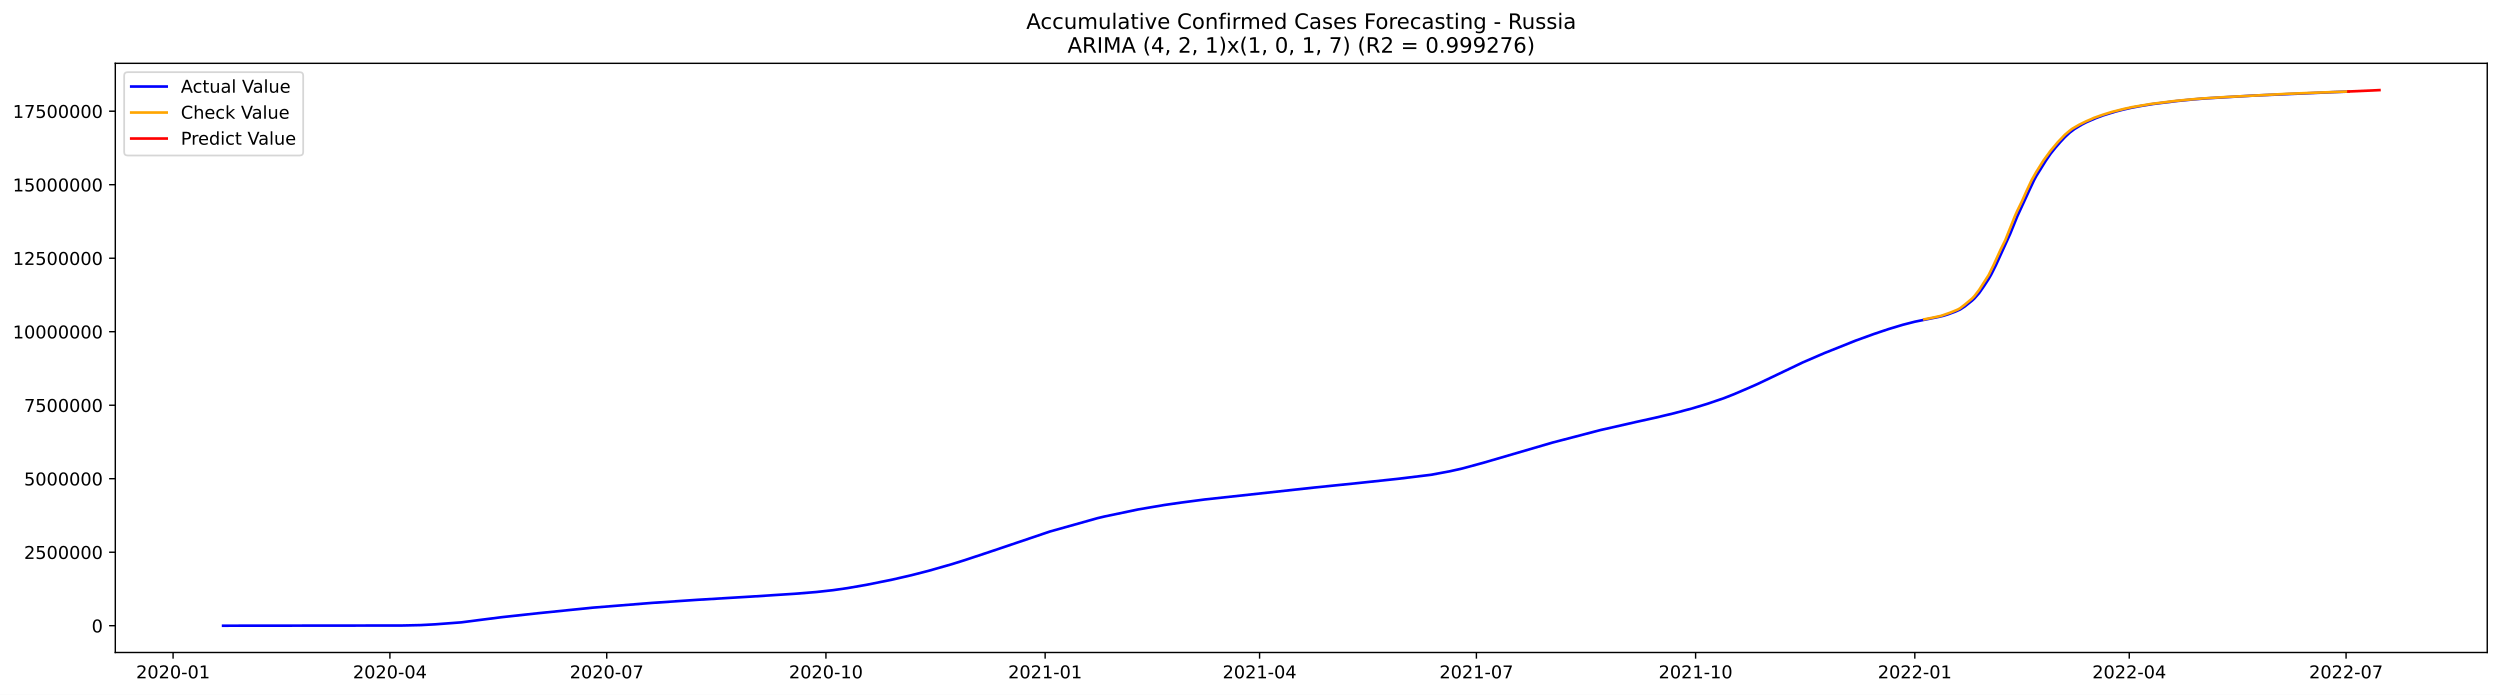
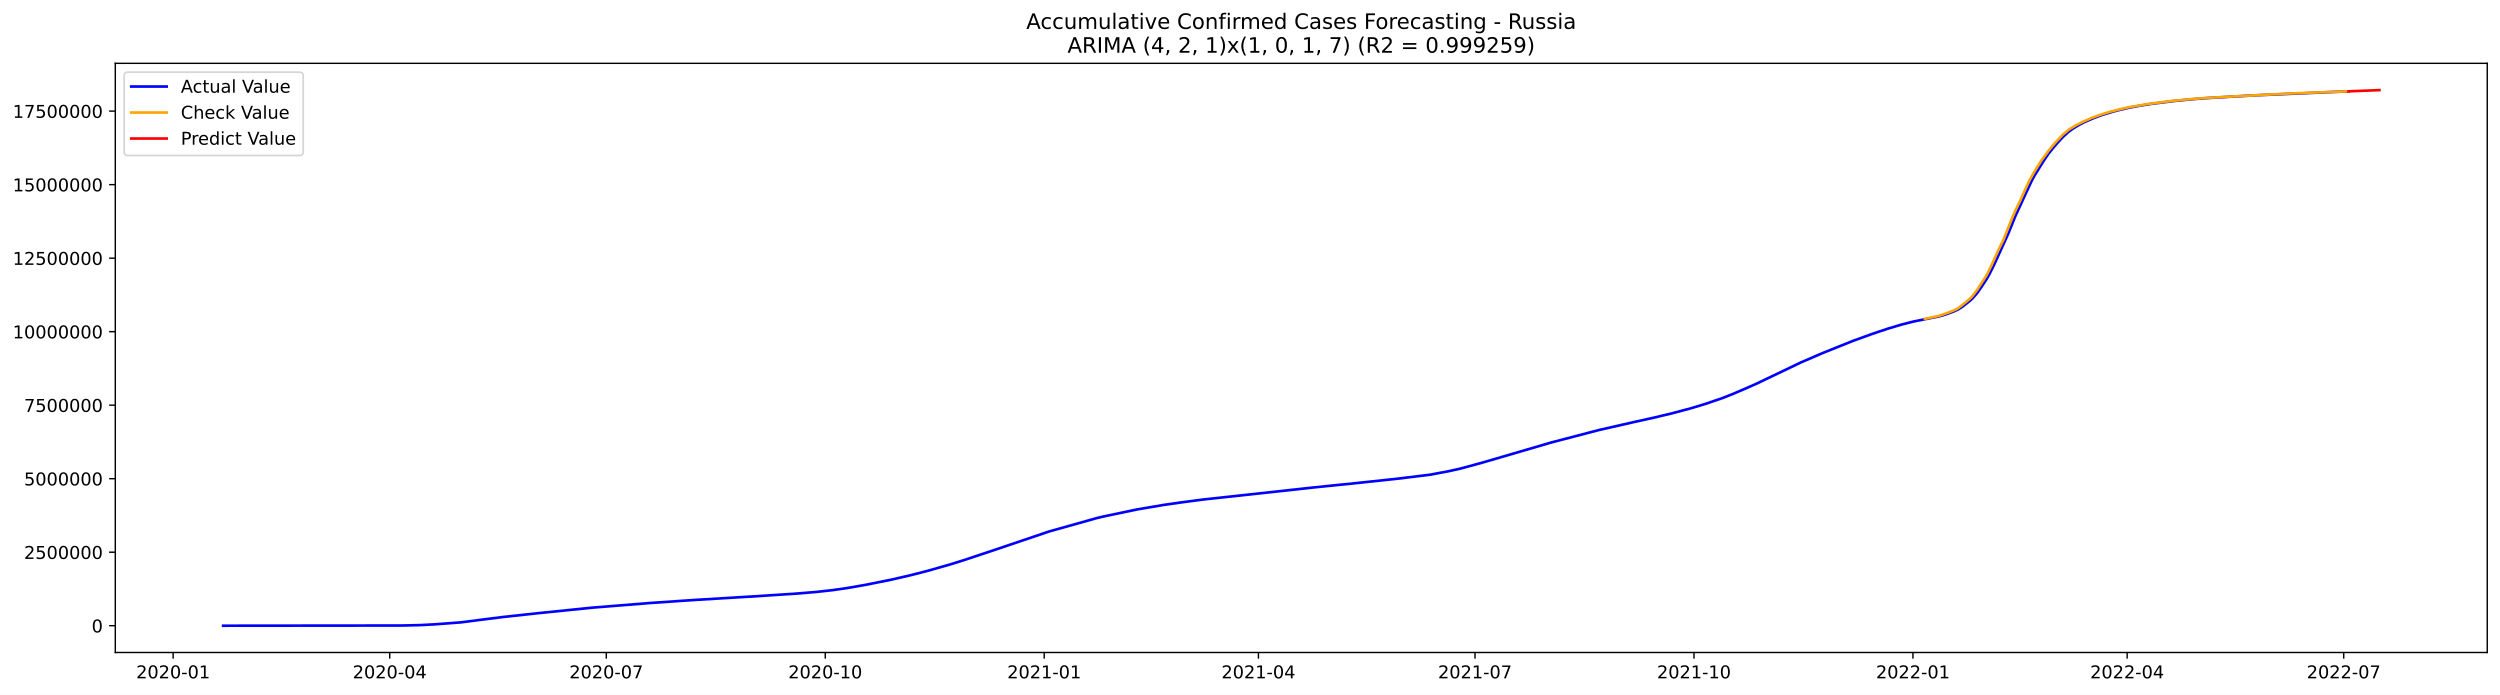
<svg xmlns="http://www.w3.org/2000/svg" xmlns:xlink="http://www.w3.org/1999/xlink" width="1411.5pt" height="392.274pt" viewBox="0 0 1411.5 392.274" version="1.1">
  <defs>
    <style type="text/css">*{stroke-linejoin: round; stroke-linecap: butt}</style>
  </defs>
  <g id="figure_1">
    <g id="patch_1">
      <path d="M 0 392.274  L 1411.5 392.274  L 1411.5 0  L 0 0  z " style="fill: #ffffff" />
    </g>
    <g id="axes_1">
      <g id="patch_2">
        <path d="M 65.1 368.396  L 1404.3 368.396  L 1404.3 35.755  L 65.1 35.755  z " style="fill: #ffffff" />
      </g>
      <g id="matplotlib.axis_1">
        <g id="xtick_1">
          <g id="line2d_1">
            <defs>
-               <path id="maf43c3ddc2" d="M 0 0  L 0 3.5  " style="stroke: #000000; stroke-width: 0.8" />
+               <path id="m89ec3e4b65" d="M 0 0  L 0 3.5  " style="stroke: #000000; stroke-width: 0.8" />
            </defs>
            <g>
-               <use xlink:href="#maf43c3ddc2" x="97.722" y="368.396" style="stroke: #000000; stroke-width: 0.8" />
+               <use xlink:href="#m89ec3e4b65" x="97.754" y="368.396" style="stroke: #000000; stroke-width: 0.8" />
            </g>
          </g>
          <g id="text_1">
-             <g transform="translate(76.831 382.9939)scale(0.1 -0.1)">
+             <g transform="translate(76.86218 382.9939)scale(0.1 -0.1)">
              <defs>
                <path id="DejaVuSans-32" d="M 1228 531  L 3431 531  L 3431 0  L 469 0  L 469 531  Q 828 903 1448 1529  Q 2069 2156 2228 2338  Q 2531 2678 2651 2914  Q 2772 3150 2772 3378  Q 2772 3750 2511 3984  Q 2250 4219 1831 4219  Q 1534 4219 1204 4116  Q 875 4013 500 3803  L 500 4441  Q 881 4594 1212 4672  Q 1544 4750 1819 4750  Q 2544 4750 2975 4387  Q 3406 4025 3406 3419  Q 3406 3131 3298 2873  Q 3191 2616 2906 2266  Q 2828 2175 2409 1742  Q 1991 1309 1228 531  z " transform="scale(0.015625)" />
                <path id="DejaVuSans-30" d="M 2034 4250  Q 1547 4250 1301 3770  Q 1056 3291 1056 2328  Q 1056 1369 1301 889  Q 1547 409 2034 409  Q 2525 409 2770 889  Q 3016 1369 3016 2328  Q 3016 3291 2770 3770  Q 2525 4250 2034 4250  z M 2034 4750  Q 2819 4750 3233 4129  Q 3647 3509 3647 2328  Q 3647 1150 3233 529  Q 2819 -91 2034 -91  Q 1250 -91 836 529  Q 422 1150 422 2328  Q 422 3509 836 4129  Q 1250 4750 2034 4750  z " transform="scale(0.015625)" />
                <path id="DejaVuSans-2d" d="M 313 2009  L 1997 2009  L 1997 1497  L 313 1497  L 313 2009  z " transform="scale(0.015625)" />
                <path id="DejaVuSans-31" d="M 794 531  L 1825 531  L 1825 4091  L 703 3866  L 703 4441  L 1819 4666  L 2450 4666  L 2450 531  L 3481 531  L 3481 0  L 794 0  L 794 531  z " transform="scale(0.015625)" />
              </defs>
              <use xlink:href="#DejaVuSans-32" />
              <use xlink:href="#DejaVuSans-30" x="63.623" />
              <use xlink:href="#DejaVuSans-32" x="127.246" />
              <use xlink:href="#DejaVuSans-30" x="190.869" />
              <use xlink:href="#DejaVuSans-2d" x="254.492" />
              <use xlink:href="#DejaVuSans-30" x="290.576" />
              <use xlink:href="#DejaVuSans-31" x="354.199" />
            </g>
          </g>
        </g>
        <g id="xtick_2">
          <g id="line2d_2">
            <g>
-               <use xlink:href="#maf43c3ddc2" x="220.14" y="368.396" style="stroke: #000000; stroke-width: 0.8" />
+               <use xlink:href="#m89ec3e4b65" x="220.037" y="368.396" style="stroke: #000000; stroke-width: 0.8" />
            </g>
          </g>
          <g id="text_2">
-             <g transform="translate(199.2491 382.9939)scale(0.1 -0.1)">
+             <g transform="translate(199.1451 382.9939)scale(0.1 -0.1)">
              <defs>
                <path id="DejaVuSans-34" d="M 2419 4116  L 825 1625  L 2419 1625  L 2419 4116  z M 2253 4666  L 3047 4666  L 3047 1625  L 3713 1625  L 3713 1100  L 3047 1100  L 3047 0  L 2419 0  L 2419 1100  L 313 1100  L 313 1709  L 2253 4666  z " transform="scale(0.015625)" />
              </defs>
              <use xlink:href="#DejaVuSans-32" />
              <use xlink:href="#DejaVuSans-30" x="63.623" />
              <use xlink:href="#DejaVuSans-32" x="127.246" />
              <use xlink:href="#DejaVuSans-30" x="190.869" />
              <use xlink:href="#DejaVuSans-2d" x="254.492" />
              <use xlink:href="#DejaVuSans-30" x="290.576" />
              <use xlink:href="#DejaVuSans-34" x="354.199" />
            </g>
          </g>
        </g>
        <g id="xtick_3">
          <g id="line2d_3">
            <g>
-               <use xlink:href="#maf43c3ddc2" x="342.559" y="368.396" style="stroke: #000000; stroke-width: 0.8" />
+               <use xlink:href="#m89ec3e4b65" x="342.32" y="368.396" style="stroke: #000000; stroke-width: 0.8" />
            </g>
          </g>
          <g id="text_3">
-             <g transform="translate(321.6672 382.9939)scale(0.1 -0.1)">
+             <g transform="translate(321.4281 382.9939)scale(0.1 -0.1)">
              <defs>
                <path id="DejaVuSans-37" d="M 525 4666  L 3525 4666  L 3525 4397  L 1831 0  L 1172 0  L 2766 4134  L 525 4134  L 525 4666  z " transform="scale(0.015625)" />
              </defs>
              <use xlink:href="#DejaVuSans-32" />
              <use xlink:href="#DejaVuSans-30" x="63.623" />
              <use xlink:href="#DejaVuSans-32" x="127.246" />
              <use xlink:href="#DejaVuSans-30" x="190.869" />
              <use xlink:href="#DejaVuSans-2d" x="254.492" />
              <use xlink:href="#DejaVuSans-30" x="290.576" />
              <use xlink:href="#DejaVuSans-37" x="354.199" />
            </g>
          </g>
        </g>
        <g id="xtick_4">
          <g id="line2d_4">
            <g>
-               <use xlink:href="#maf43c3ddc2" x="466.322" y="368.396" style="stroke: #000000; stroke-width: 0.8" />
+               <use xlink:href="#m89ec3e4b65" x="465.946" y="368.396" style="stroke: #000000; stroke-width: 0.8" />
            </g>
          </g>
          <g id="text_4">
-             <g transform="translate(445.4305 382.9939)scale(0.1 -0.1)">
+             <g transform="translate(445.0548 382.9939)scale(0.1 -0.1)">
              <use xlink:href="#DejaVuSans-32" />
              <use xlink:href="#DejaVuSans-30" x="63.623" />
              <use xlink:href="#DejaVuSans-32" x="127.246" />
              <use xlink:href="#DejaVuSans-30" x="190.869" />
              <use xlink:href="#DejaVuSans-2d" x="254.492" />
              <use xlink:href="#DejaVuSans-31" x="290.576" />
              <use xlink:href="#DejaVuSans-30" x="354.199" />
            </g>
          </g>
        </g>
        <g id="xtick_5">
          <g id="line2d_5">
            <g>
-               <use xlink:href="#maf43c3ddc2" x="590.085" y="368.396" style="stroke: #000000; stroke-width: 0.8" />
+               <use xlink:href="#m89ec3e4b65" x="589.573" y="368.396" style="stroke: #000000; stroke-width: 0.8" />
            </g>
          </g>
          <g id="text_5">
-             <g transform="translate(569.1938 382.9939)scale(0.1 -0.1)">
+             <g transform="translate(568.6816 382.9939)scale(0.1 -0.1)">
              <use xlink:href="#DejaVuSans-32" />
              <use xlink:href="#DejaVuSans-30" x="63.623" />
              <use xlink:href="#DejaVuSans-32" x="127.246" />
              <use xlink:href="#DejaVuSans-31" x="190.869" />
              <use xlink:href="#DejaVuSans-2d" x="254.492" />
              <use xlink:href="#DejaVuSans-30" x="290.576" />
              <use xlink:href="#DejaVuSans-31" x="354.199" />
            </g>
          </g>
        </g>
        <g id="xtick_6">
          <g id="line2d_6">
            <g>
-               <use xlink:href="#maf43c3ddc2" x="711.158" y="368.396" style="stroke: #000000; stroke-width: 0.8" />
+               <use xlink:href="#m89ec3e4b65" x="710.512" y="368.396" style="stroke: #000000; stroke-width: 0.8" />
            </g>
          </g>
          <g id="text_6">
-             <g transform="translate(690.2667 382.9939)scale(0.1 -0.1)">
+             <g transform="translate(689.6208 382.9939)scale(0.1 -0.1)">
              <use xlink:href="#DejaVuSans-32" />
              <use xlink:href="#DejaVuSans-30" x="63.623" />
              <use xlink:href="#DejaVuSans-32" x="127.246" />
              <use xlink:href="#DejaVuSans-31" x="190.869" />
              <use xlink:href="#DejaVuSans-2d" x="254.492" />
              <use xlink:href="#DejaVuSans-30" x="290.576" />
              <use xlink:href="#DejaVuSans-34" x="354.199" />
            </g>
          </g>
        </g>
        <g id="xtick_7">
          <g id="line2d_7">
            <g>
-               <use xlink:href="#maf43c3ddc2" x="833.576" y="368.396" style="stroke: #000000; stroke-width: 0.8" />
+               <use xlink:href="#m89ec3e4b65" x="832.795" y="368.396" style="stroke: #000000; stroke-width: 0.8" />
            </g>
          </g>
          <g id="text_7">
-             <g transform="translate(812.6847 382.9939)scale(0.1 -0.1)">
+             <g transform="translate(811.9037 382.9939)scale(0.1 -0.1)">
              <use xlink:href="#DejaVuSans-32" />
              <use xlink:href="#DejaVuSans-30" x="63.623" />
              <use xlink:href="#DejaVuSans-32" x="127.246" />
              <use xlink:href="#DejaVuSans-31" x="190.869" />
              <use xlink:href="#DejaVuSans-2d" x="254.492" />
              <use xlink:href="#DejaVuSans-30" x="290.576" />
              <use xlink:href="#DejaVuSans-37" x="354.199" />
            </g>
          </g>
        </g>
        <g id="xtick_8">
          <g id="line2d_8">
            <g>
-               <use xlink:href="#maf43c3ddc2" x="957.339" y="368.396" style="stroke: #000000; stroke-width: 0.8" />
+               <use xlink:href="#m89ec3e4b65" x="956.422" y="368.396" style="stroke: #000000; stroke-width: 0.8" />
            </g>
          </g>
          <g id="text_8">
-             <g transform="translate(936.4481 382.9939)scale(0.1 -0.1)">
+             <g transform="translate(935.5304 382.9939)scale(0.1 -0.1)">
              <use xlink:href="#DejaVuSans-32" />
              <use xlink:href="#DejaVuSans-30" x="63.623" />
              <use xlink:href="#DejaVuSans-32" x="127.246" />
              <use xlink:href="#DejaVuSans-31" x="190.869" />
              <use xlink:href="#DejaVuSans-2d" x="254.492" />
              <use xlink:href="#DejaVuSans-31" x="290.576" />
              <use xlink:href="#DejaVuSans-30" x="354.199" />
            </g>
          </g>
        </g>
        <g id="xtick_9">
          <g id="line2d_9">
            <g>
-               <use xlink:href="#maf43c3ddc2" x="1081.103" y="368.396" style="stroke: #000000; stroke-width: 0.8" />
+               <use xlink:href="#m89ec3e4b65" x="1080.049" y="368.396" style="stroke: #000000; stroke-width: 0.8" />
            </g>
          </g>
          <g id="text_9">
-             <g transform="translate(1060.211 382.9939)scale(0.1 -0.1)">
+             <g transform="translate(1059.157 382.9939)scale(0.1 -0.1)">
              <use xlink:href="#DejaVuSans-32" />
              <use xlink:href="#DejaVuSans-30" x="63.623" />
              <use xlink:href="#DejaVuSans-32" x="127.246" />
              <use xlink:href="#DejaVuSans-32" x="190.869" />
              <use xlink:href="#DejaVuSans-2d" x="254.492" />
              <use xlink:href="#DejaVuSans-30" x="290.576" />
              <use xlink:href="#DejaVuSans-31" x="354.199" />
            </g>
          </g>
        </g>
        <g id="xtick_10">
          <g id="line2d_10">
            <g>
-               <use xlink:href="#maf43c3ddc2" x="1202.176" y="368.396" style="stroke: #000000; stroke-width: 0.8" />
+               <use xlink:href="#m89ec3e4b65" x="1200.988" y="368.396" style="stroke: #000000; stroke-width: 0.8" />
            </g>
          </g>
          <g id="text_10">
-             <g transform="translate(1181.284 382.9939)scale(0.1 -0.1)">
+             <g transform="translate(1180.096 382.9939)scale(0.1 -0.1)">
              <use xlink:href="#DejaVuSans-32" />
              <use xlink:href="#DejaVuSans-30" x="63.623" />
              <use xlink:href="#DejaVuSans-32" x="127.246" />
              <use xlink:href="#DejaVuSans-32" x="190.869" />
              <use xlink:href="#DejaVuSans-2d" x="254.492" />
              <use xlink:href="#DejaVuSans-30" x="290.576" />
              <use xlink:href="#DejaVuSans-34" x="354.199" />
            </g>
          </g>
        </g>
        <g id="xtick_11">
          <g id="line2d_11">
            <g>
-               <use xlink:href="#maf43c3ddc2" x="1324.594" y="368.396" style="stroke: #000000; stroke-width: 0.8" />
+               <use xlink:href="#m89ec3e4b65" x="1323.271" y="368.396" style="stroke: #000000; stroke-width: 0.8" />
            </g>
          </g>
          <g id="text_11">
-             <g transform="translate(1303.702 382.9939)scale(0.1 -0.1)">
+             <g transform="translate(1302.379 382.9939)scale(0.1 -0.1)">
              <use xlink:href="#DejaVuSans-32" />
              <use xlink:href="#DejaVuSans-30" x="63.623" />
              <use xlink:href="#DejaVuSans-32" x="127.246" />
              <use xlink:href="#DejaVuSans-32" x="190.869" />
              <use xlink:href="#DejaVuSans-2d" x="254.492" />
              <use xlink:href="#DejaVuSans-30" x="290.576" />
              <use xlink:href="#DejaVuSans-37" x="354.199" />
            </g>
          </g>
        </g>
      </g>
      <g id="matplotlib.axis_2">
        <g id="ytick_1">
          <g id="line2d_12">
            <defs>
-               <path id="m463a6f61a0" d="M 0 0  L -3.5 0  " style="stroke: #000000; stroke-width: 0.8" />
+               <path id="m2e0c36b276" d="M 0 0  L -3.5 0  " style="stroke: #000000; stroke-width: 0.8" />
            </defs>
            <g>
-               <use xlink:href="#m463a6f61a0" x="65.1" y="353.276" style="stroke: #000000; stroke-width: 0.8" />
+               <use xlink:href="#m2e0c36b276" x="65.1" y="353.276" style="stroke: #000000; stroke-width: 0.8" />
            </g>
          </g>
          <g id="text_12">
            <g transform="translate(51.7375 357.0747)scale(0.1 -0.1)">
              <use xlink:href="#DejaVuSans-30" />
            </g>
          </g>
        </g>
        <g id="ytick_2">
          <g id="line2d_13">
            <g>
-               <use xlink:href="#m463a6f61a0" x="65.1" y="311.777" style="stroke: #000000; stroke-width: 0.8" />
+               <use xlink:href="#m2e0c36b276" x="65.1" y="311.771" style="stroke: #000000; stroke-width: 0.8" />
            </g>
          </g>
          <g id="text_13">
-             <g transform="translate(13.5625 315.5762)scale(0.1 -0.1)">
+             <g transform="translate(13.5625 315.5699)scale(0.1 -0.1)">
              <defs>
                <path id="DejaVuSans-35" d="M 691 4666  L 3169 4666  L 3169 4134  L 1269 4134  L 1269 2991  Q 1406 3038 1543 3061  Q 1681 3084 1819 3084  Q 2600 3084 3056 2656  Q 3513 2228 3513 1497  Q 3513 744 3044 326  Q 2575 -91 1722 -91  Q 1428 -91 1123 -41  Q 819 9 494 109  L 494 744  Q 775 591 1075 516  Q 1375 441 1709 441  Q 2250 441 2565 725  Q 2881 1009 2881 1497  Q 2881 1984 2565 2268  Q 2250 2553 1709 2553  Q 1456 2553 1204 2497  Q 953 2441 691 2322  L 691 4666  z " transform="scale(0.015625)" />
              </defs>
              <use xlink:href="#DejaVuSans-32" />
              <use xlink:href="#DejaVuSans-35" x="63.623" />
              <use xlink:href="#DejaVuSans-30" x="127.246" />
              <use xlink:href="#DejaVuSans-30" x="190.869" />
              <use xlink:href="#DejaVuSans-30" x="254.492" />
              <use xlink:href="#DejaVuSans-30" x="318.115" />
              <use xlink:href="#DejaVuSans-30" x="381.738" />
            </g>
          </g>
        </g>
        <g id="ytick_3">
          <g id="line2d_14">
            <g>
-               <use xlink:href="#m463a6f61a0" x="65.1" y="270.278" style="stroke: #000000; stroke-width: 0.8" />
+               <use xlink:href="#m2e0c36b276" x="65.1" y="270.266" style="stroke: #000000; stroke-width: 0.8" />
            </g>
          </g>
          <g id="text_14">
-             <g transform="translate(13.5625 274.0776)scale(0.1 -0.1)">
+             <g transform="translate(13.5625 274.0652)scale(0.1 -0.1)">
              <use xlink:href="#DejaVuSans-35" />
              <use xlink:href="#DejaVuSans-30" x="63.623" />
              <use xlink:href="#DejaVuSans-30" x="127.246" />
              <use xlink:href="#DejaVuSans-30" x="190.869" />
              <use xlink:href="#DejaVuSans-30" x="254.492" />
              <use xlink:href="#DejaVuSans-30" x="318.115" />
              <use xlink:href="#DejaVuSans-30" x="381.738" />
            </g>
          </g>
        </g>
        <g id="ytick_4">
          <g id="line2d_15">
            <g>
-               <use xlink:href="#m463a6f61a0" x="65.1" y="228.78" style="stroke: #000000; stroke-width: 0.8" />
+               <use xlink:href="#m2e0c36b276" x="65.1" y="228.761" style="stroke: #000000; stroke-width: 0.8" />
            </g>
          </g>
          <g id="text_15">
-             <g transform="translate(13.5625 232.579)scale(0.1 -0.1)">
+             <g transform="translate(13.5625 232.5604)scale(0.1 -0.1)">
              <use xlink:href="#DejaVuSans-37" />
              <use xlink:href="#DejaVuSans-35" x="63.623" />
              <use xlink:href="#DejaVuSans-30" x="127.246" />
              <use xlink:href="#DejaVuSans-30" x="190.869" />
              <use xlink:href="#DejaVuSans-30" x="254.492" />
              <use xlink:href="#DejaVuSans-30" x="318.115" />
              <use xlink:href="#DejaVuSans-30" x="381.738" />
            </g>
          </g>
        </g>
        <g id="ytick_5">
          <g id="line2d_16">
            <g>
-               <use xlink:href="#m463a6f61a0" x="65.1" y="187.281" style="stroke: #000000; stroke-width: 0.8" />
+               <use xlink:href="#m2e0c36b276" x="65.1" y="187.256" style="stroke: #000000; stroke-width: 0.8" />
            </g>
          </g>
          <g id="text_16">
-             <g transform="translate(7.2 191.0805)scale(0.1 -0.1)">
+             <g transform="translate(7.2 191.0556)scale(0.1 -0.1)">
              <use xlink:href="#DejaVuSans-31" />
              <use xlink:href="#DejaVuSans-30" x="63.623" />
              <use xlink:href="#DejaVuSans-30" x="127.246" />
              <use xlink:href="#DejaVuSans-30" x="190.869" />
              <use xlink:href="#DejaVuSans-30" x="254.492" />
              <use xlink:href="#DejaVuSans-30" x="318.115" />
              <use xlink:href="#DejaVuSans-30" x="381.738" />
              <use xlink:href="#DejaVuSans-30" x="445.361" />
            </g>
          </g>
        </g>
        <g id="ytick_6">
          <g id="line2d_17">
            <g>
-               <use xlink:href="#m463a6f61a0" x="65.1" y="145.783" style="stroke: #000000; stroke-width: 0.8" />
+               <use xlink:href="#m2e0c36b276" x="65.1" y="145.752" style="stroke: #000000; stroke-width: 0.8" />
            </g>
          </g>
          <g id="text_17">
-             <g transform="translate(7.2 149.5819)scale(0.1 -0.1)">
+             <g transform="translate(7.2 149.5508)scale(0.1 -0.1)">
              <use xlink:href="#DejaVuSans-31" />
              <use xlink:href="#DejaVuSans-32" x="63.623" />
              <use xlink:href="#DejaVuSans-35" x="127.246" />
              <use xlink:href="#DejaVuSans-30" x="190.869" />
              <use xlink:href="#DejaVuSans-30" x="254.492" />
              <use xlink:href="#DejaVuSans-30" x="318.115" />
              <use xlink:href="#DejaVuSans-30" x="381.738" />
              <use xlink:href="#DejaVuSans-30" x="445.361" />
            </g>
          </g>
        </g>
        <g id="ytick_7">
          <g id="line2d_18">
            <g>
-               <use xlink:href="#m463a6f61a0" x="65.1" y="104.284" style="stroke: #000000; stroke-width: 0.8" />
+               <use xlink:href="#m2e0c36b276" x="65.1" y="104.247" style="stroke: #000000; stroke-width: 0.8" />
            </g>
          </g>
          <g id="text_18">
-             <g transform="translate(7.2 108.0833)scale(0.1 -0.1)">
+             <g transform="translate(7.2 108.046)scale(0.1 -0.1)">
              <use xlink:href="#DejaVuSans-31" />
              <use xlink:href="#DejaVuSans-35" x="63.623" />
              <use xlink:href="#DejaVuSans-30" x="127.246" />
              <use xlink:href="#DejaVuSans-30" x="190.869" />
              <use xlink:href="#DejaVuSans-30" x="254.492" />
              <use xlink:href="#DejaVuSans-30" x="318.115" />
              <use xlink:href="#DejaVuSans-30" x="381.738" />
              <use xlink:href="#DejaVuSans-30" x="445.361" />
            </g>
          </g>
        </g>
        <g id="ytick_8">
          <g id="line2d_19">
            <g>
-               <use xlink:href="#m463a6f61a0" x="65.1" y="62.786" style="stroke: #000000; stroke-width: 0.8" />
+               <use xlink:href="#m2e0c36b276" x="65.1" y="62.742" style="stroke: #000000; stroke-width: 0.8" />
            </g>
          </g>
          <g id="text_19">
-             <g transform="translate(7.2 66.58477)scale(0.1 -0.1)">
+             <g transform="translate(7.2 66.54123)scale(0.1 -0.1)">
              <use xlink:href="#DejaVuSans-31" />
              <use xlink:href="#DejaVuSans-37" x="63.623" />
              <use xlink:href="#DejaVuSans-35" x="127.246" />
              <use xlink:href="#DejaVuSans-30" x="190.869" />
              <use xlink:href="#DejaVuSans-30" x="254.492" />
              <use xlink:href="#DejaVuSans-30" x="318.115" />
              <use xlink:href="#DejaVuSans-30" x="381.738" />
              <use xlink:href="#DejaVuSans-30" x="445.361" />
            </g>
          </g>
        </g>
      </g>
      <g id="line2d_20">
-         <path d="M 125.973 353.276  L 226.867 353.17  L 237.629 352.925  L 245.7 352.493  L 260.498 351.376  L 269.915 350.157  L 283.367 348.45  L 303.546 346.251  L 334.487 343.098  L 368.118 340.391  L 393.678 338.659  L 423.274 336.884  L 448.834 335.233  L 460.941 334.248  L 470.358 333.206  L 478.429 332.057  L 489.191 330.189  L 503.989 327.207  L 514.751 324.723  L 524.168 322.311  L 537.62 318.471  L 544.347 316.367  L 560.49 311.011  L 571.252 307.381  L 592.776 300.095  L 619.681 292.547  L 623.717 291.588  L 642.55 287.642  L 657.348 285.128  L 666.765 283.771  L 680.217 282.002  L 742.099 275.258  L 766.313 272.784  L 789.183 270.351  L 808.016 268.055  L 818.778 266.042  L 825.505 264.535  L 837.612 261.245  L 876.624 249.853  L 903.529 242.831  L 923.708 238.244  L 934.47 235.871  L 945.232 233.302  L 955.994 230.421  L 964.066 227.967  L 973.483 224.748  L 978.864 222.629  L 986.935 219.18  L 992.316 216.812  L 1017.876 204.609  L 1029.983 199.384  L 1047.471 192.387  L 1058.234 188.491  L 1066.305 185.788  L 1074.377 183.359  L 1081.103 181.637  L 1086.484 180.547  L 1094.555 178.93  L 1097.246 178.287  L 1099.936 177.447  L 1103.972 175.947  L 1106.663 174.75  L 1109.353 172.992  L 1113.389 169.765  L 1114.734 168.535  L 1117.425 165.458  L 1120.115 161.596  L 1122.806 157.484  L 1124.151 155.144  L 1126.841 149.805  L 1134.913 132.105  L 1138.949 122.146  L 1145.675 107.564  L 1148.365 101.831  L 1149.711 99.344  L 1155.092 90.679  L 1157.782 86.758  L 1160.473 83.407  L 1163.163 80.285  L 1165.854 77.401  L 1168.544 74.899  L 1171.235 72.851  L 1175.271 70.409  L 1177.961 69.014  L 1183.342 66.689  L 1187.378 65.175  L 1194.104 63.088  L 1198.14 62.048  L 1203.521 60.802  L 1208.902 59.809  L 1215.628 58.711  L 1229.081 57.029  L 1238.497 56.107  L 1245.224 55.554  L 1272.129 53.976  L 1317.867 51.996  L 1325.939 51.704  L 1325.939 51.704  " clip-path="url(#p1c7039243a)" style="fill: none; stroke: #0000ff; stroke-width: 1.5; stroke-linecap: square" />
+         <path d="M 125.973 353.276  L 226.755 353.17  L 237.506 352.925  L 245.568 352.493  L 260.35 351.376  L 269.756 350.157  L 283.194 348.45  L 303.35 346.25  L 334.257 343.096  L 367.851 340.389  L 393.383 338.656  L 422.946 336.882  L 448.477 335.23  L 460.571 334.245  L 469.978 333.203  L 478.04 332.054  L 488.79 330.185  L 503.572 327.203  L 514.322 324.719  L 523.728 322.306  L 537.166 318.465  L 543.885 316.361  L 560.01 311.005  L 570.76 307.374  L 592.261 300.087  L 619.136 292.538  L 623.167 291.579  L 641.98 287.632  L 656.761 285.118  L 666.168 283.761  L 679.605 281.991  L 741.419 275.247  L 765.607 272.772  L 788.451 270.339  L 807.264 268.042  L 818.014 266.029  L 824.733 264.522  L 836.826 261.231  L 875.796 249.838  L 902.671 242.815  L 922.828 238.227  L 933.578 235.853  L 944.328 233.284  L 955.078 230.403  L 963.141 227.949  L 972.547 224.729  L 977.922 222.61  L 985.985 219.16  L 991.36 216.792  L 1016.891 204.587  L 1028.985 199.361  L 1046.454 192.363  L 1057.205 188.466  L 1065.267 185.763  L 1073.33 183.333  L 1080.049 181.612  L 1085.424 180.521  L 1093.486 178.904  L 1096.174 178.26  L 1098.861 177.421  L 1102.893 175.92  L 1105.58 174.723  L 1108.268 172.965  L 1112.299 169.737  L 1113.643 168.508  L 1116.33 165.43  L 1119.018 161.568  L 1121.705 157.455  L 1123.049 155.114  L 1125.737 149.775  L 1133.799 132.072  L 1137.831 122.111  L 1144.549 107.527  L 1147.237 101.794  L 1148.581 99.306  L 1153.956 90.64  L 1156.643 86.718  L 1159.331 83.367  L 1162.018 80.244  L 1164.706 77.36  L 1167.394 74.857  L 1170.081 72.809  L 1174.112 70.367  L 1176.8 68.971  L 1182.175 66.646  L 1186.206 65.132  L 1192.925 63.044  L 1196.956 62.005  L 1202.332 60.758  L 1207.707 59.765  L 1214.425 58.667  L 1227.863 56.984  L 1237.27 56.062  L 1243.988 55.51  L 1270.864 53.931  L 1316.552 51.951  L 1325.958 51.608  L 1325.958 51.608  " clip-path="url(#p3400d4f9da)" style="fill: none; stroke: #0000ff; stroke-width: 1.5; stroke-linecap: square" />
      </g>
      <g id="line2d_21">
-         <path d="M 1086.484 180.283  L 1090.52 179.493  L 1095.901 178.337  L 1101.282 176.46  L 1105.317 174.782  L 1106.663 174.056  L 1109.353 171.963  L 1113.389 168.606  L 1114.734 167.198  L 1117.425 163.689  L 1122.806 155.279  L 1125.496 149.839  L 1129.532 140.968  L 1132.222 135.535  L 1137.603 122.067  L 1138.949 119.04  L 1141.639 113.542  L 1144.33 107.528  L 1147.02 101.788  L 1149.711 97.043  L 1153.747 90.605  L 1157.782 85.087  L 1161.818 80.286  L 1165.854 76.049  L 1168.544 73.796  L 1169.89 72.755  L 1173.925 70.404  L 1177.961 68.428  L 1180.652 67.293  L 1181.997 66.646  L 1187.378 64.741  L 1192.759 63.079  L 1199.485 61.41  L 1203.521 60.519  L 1214.283 58.709  L 1227.735 57.03  L 1235.807 56.238  L 1243.879 55.55  L 1255.986 54.83  L 1292.308 52.924  L 1308.451 52.287  L 1320.558 51.862  L 1325.939 51.65  L 1325.939 51.65  " clip-path="url(#p1c7039243a)" style="fill: none; stroke: #ffa500; stroke-width: 1.5; stroke-linecap: square" />
+         <path d="M 1086.767 180.029  L 1090.799 179.199  L 1094.83 178.311  L 1100.205 176.433  L 1104.236 174.755  L 1105.58 174.029  L 1109.611 170.826  L 1112.299 168.578  L 1113.643 167.17  L 1116.33 163.66  L 1121.705 155.25  L 1124.393 149.809  L 1128.424 140.937  L 1131.112 135.502  L 1136.487 122.034  L 1137.831 119.006  L 1140.518 113.506  L 1143.206 107.491  L 1145.893 101.751  L 1148.581 97.005  L 1152.612 90.567  L 1156.643 85.046  L 1160.675 80.245  L 1164.706 76.007  L 1167.394 73.754  L 1168.737 72.713  L 1172.769 70.362  L 1176.8 68.385  L 1179.487 67.25  L 1180.831 66.602  L 1186.206 64.698  L 1191.581 63.036  L 1198.3 61.367  L 1202.332 60.474  L 1213.082 58.664  L 1226.519 56.986  L 1234.582 56.193  L 1242.645 55.506  L 1254.739 54.785  L 1291.02 52.879  L 1307.146 52.242  L 1319.239 51.817  L 1325.958 51.56  L 1325.958 51.56  " clip-path="url(#p3400d4f9da)" style="fill: none; stroke: #ffa500; stroke-width: 1.5; stroke-linecap: square" />
      </g>
      <g id="line2d_22">
-         <path d="M 1325.939 51.65  L 1327.284 51.599  L 1328.629 51.549  L 1329.975 51.492  L 1331.32 51.435  L 1332.665 51.376  L 1334.01 51.315  L 1335.356 51.254  L 1336.701 51.195  L 1338.046 51.135  L 1339.392 51.072  L 1340.737 51.007  L 1342.082 50.942  L 1343.427 50.876  " clip-path="url(#p1c7039243a)" style="fill: none; stroke: #ff0000; stroke-width: 1.5; stroke-linecap: square" />
+         <path d="M 1325.958 51.56  L 1327.302 51.514  L 1328.646 51.462  L 1329.99 51.41  L 1331.333 51.356  L 1332.677 51.301  L 1334.021 51.248  L 1335.365 51.197  L 1336.708 51.147  L 1338.052 51.094  L 1339.396 51.04  L 1340.74 50.985  L 1342.084 50.929  L 1343.427 50.876  " clip-path="url(#p3400d4f9da)" style="fill: none; stroke: #ff0000; stroke-width: 1.5; stroke-linecap: square" />
      </g>
      <g id="patch_3">
        <path d="M 65.1 368.396  L 65.1 35.755  " style="fill: none; stroke: #000000; stroke-width: 0.8; stroke-linejoin: miter; stroke-linecap: square" />
      </g>
      <g id="patch_4">
        <path d="M 1404.3 368.396  L 1404.3 35.755  " style="fill: none; stroke: #000000; stroke-width: 0.8; stroke-linejoin: miter; stroke-linecap: square" />
      </g>
      <g id="patch_5">
        <path d="M 65.1 368.396  L 1404.3 368.396  " style="fill: none; stroke: #000000; stroke-width: 0.8; stroke-linejoin: miter; stroke-linecap: square" />
      </g>
      <g id="patch_6">
        <path d="M 65.1 35.755  L 1404.3 35.755  " style="fill: none; stroke: #000000; stroke-width: 0.8; stroke-linejoin: miter; stroke-linecap: square" />
      </g>
      <g id="text_20">
        <g transform="translate(579.4322 16.31812)scale(0.12 -0.12)">
          <defs>
            <path id="DejaVuSans-41" d="M 2188 4044  L 1331 1722  L 3047 1722  L 2188 4044  z M 1831 4666  L 2547 4666  L 4325 0  L 3669 0  L 3244 1197  L 1141 1197  L 716 0  L 50 0  L 1831 4666  z " transform="scale(0.015625)" />
            <path id="DejaVuSans-63" d="M 3122 3366  L 3122 2828  Q 2878 2963 2633 3030  Q 2388 3097 2138 3097  Q 1578 3097 1268 2742  Q 959 2388 959 1747  Q 959 1106 1268 751  Q 1578 397 2138 397  Q 2388 397 2633 464  Q 2878 531 3122 666  L 3122 134  Q 2881 22 2623 -34  Q 2366 -91 2075 -91  Q 1284 -91 818 406  Q 353 903 353 1747  Q 353 2603 823 3093  Q 1294 3584 2113 3584  Q 2378 3584 2631 3529  Q 2884 3475 3122 3366  z " transform="scale(0.015625)" />
            <path id="DejaVuSans-75" d="M 544 1381  L 544 3500  L 1119 3500  L 1119 1403  Q 1119 906 1312 657  Q 1506 409 1894 409  Q 2359 409 2629 706  Q 2900 1003 2900 1516  L 2900 3500  L 3475 3500  L 3475 0  L 2900 0  L 2900 538  Q 2691 219 2414 64  Q 2138 -91 1772 -91  Q 1169 -91 856 284  Q 544 659 544 1381  z M 1991 3584  L 1991 3584  z " transform="scale(0.015625)" />
            <path id="DejaVuSans-6d" d="M 3328 2828  Q 3544 3216 3844 3400  Q 4144 3584 4550 3584  Q 5097 3584 5394 3201  Q 5691 2819 5691 2113  L 5691 0  L 5113 0  L 5113 2094  Q 5113 2597 4934 2840  Q 4756 3084 4391 3084  Q 3944 3084 3684 2787  Q 3425 2491 3425 1978  L 3425 0  L 2847 0  L 2847 2094  Q 2847 2600 2669 2842  Q 2491 3084 2119 3084  Q 1678 3084 1418 2786  Q 1159 2488 1159 1978  L 1159 0  L 581 0  L 581 3500  L 1159 3500  L 1159 2956  Q 1356 3278 1631 3431  Q 1906 3584 2284 3584  Q 2666 3584 2933 3390  Q 3200 3197 3328 2828  z " transform="scale(0.015625)" />
            <path id="DejaVuSans-6c" d="M 603 4863  L 1178 4863  L 1178 0  L 603 0  L 603 4863  z " transform="scale(0.015625)" />
            <path id="DejaVuSans-61" d="M 2194 1759  Q 1497 1759 1228 1600  Q 959 1441 959 1056  Q 959 750 1161 570  Q 1363 391 1709 391  Q 2188 391 2477 730  Q 2766 1069 2766 1631  L 2766 1759  L 2194 1759  z M 3341 1997  L 3341 0  L 2766 0  L 2766 531  Q 2569 213 2275 61  Q 1981 -91 1556 -91  Q 1019 -91 701 211  Q 384 513 384 1019  Q 384 1609 779 1909  Q 1175 2209 1959 2209  L 2766 2209  L 2766 2266  Q 2766 2663 2505 2880  Q 2244 3097 1772 3097  Q 1472 3097 1187 3025  Q 903 2953 641 2809  L 641 3341  Q 956 3463 1253 3523  Q 1550 3584 1831 3584  Q 2591 3584 2966 3190  Q 3341 2797 3341 1997  z " transform="scale(0.015625)" />
            <path id="DejaVuSans-74" d="M 1172 4494  L 1172 3500  L 2356 3500  L 2356 3053  L 1172 3053  L 1172 1153  Q 1172 725 1289 603  Q 1406 481 1766 481  L 2356 481  L 2356 0  L 1766 0  Q 1100 0 847 248  Q 594 497 594 1153  L 594 3053  L 172 3053  L 172 3500  L 594 3500  L 594 4494  L 1172 4494  z " transform="scale(0.015625)" />
            <path id="DejaVuSans-69" d="M 603 3500  L 1178 3500  L 1178 0  L 603 0  L 603 3500  z M 603 4863  L 1178 4863  L 1178 4134  L 603 4134  L 603 4863  z " transform="scale(0.015625)" />
            <path id="DejaVuSans-76" d="M 191 3500  L 800 3500  L 1894 563  L 2988 3500  L 3597 3500  L 2284 0  L 1503 0  L 191 3500  z " transform="scale(0.015625)" />
            <path id="DejaVuSans-65" d="M 3597 1894  L 3597 1613  L 953 1613  Q 991 1019 1311 708  Q 1631 397 2203 397  Q 2534 397 2845 478  Q 3156 559 3463 722  L 3463 178  Q 3153 47 2828 -22  Q 2503 -91 2169 -91  Q 1331 -91 842 396  Q 353 884 353 1716  Q 353 2575 817 3079  Q 1281 3584 2069 3584  Q 2775 3584 3186 3129  Q 3597 2675 3597 1894  z M 3022 2063  Q 3016 2534 2758 2815  Q 2500 3097 2075 3097  Q 1594 3097 1305 2825  Q 1016 2553 972 2059  L 3022 2063  z " transform="scale(0.015625)" />
            <path id="DejaVuSans-20" transform="scale(0.015625)" />
            <path id="DejaVuSans-43" d="M 4122 4306  L 4122 3641  Q 3803 3938 3442 4084  Q 3081 4231 2675 4231  Q 1875 4231 1450 3742  Q 1025 3253 1025 2328  Q 1025 1406 1450 917  Q 1875 428 2675 428  Q 3081 428 3442 575  Q 3803 722 4122 1019  L 4122 359  Q 3791 134 3420 21  Q 3050 -91 2638 -91  Q 1578 -91 968 557  Q 359 1206 359 2328  Q 359 3453 968 4101  Q 1578 4750 2638 4750  Q 3056 4750 3426 4639  Q 3797 4528 4122 4306  z " transform="scale(0.015625)" />
            <path id="DejaVuSans-6f" d="M 1959 3097  Q 1497 3097 1228 2736  Q 959 2375 959 1747  Q 959 1119 1226 758  Q 1494 397 1959 397  Q 2419 397 2687 759  Q 2956 1122 2956 1747  Q 2956 2369 2687 2733  Q 2419 3097 1959 3097  z M 1959 3584  Q 2709 3584 3137 3096  Q 3566 2609 3566 1747  Q 3566 888 3137 398  Q 2709 -91 1959 -91  Q 1206 -91 779 398  Q 353 888 353 1747  Q 353 2609 779 3096  Q 1206 3584 1959 3584  z " transform="scale(0.015625)" />
            <path id="DejaVuSans-6e" d="M 3513 2113  L 3513 0  L 2938 0  L 2938 2094  Q 2938 2591 2744 2837  Q 2550 3084 2163 3084  Q 1697 3084 1428 2787  Q 1159 2491 1159 1978  L 1159 0  L 581 0  L 581 3500  L 1159 3500  L 1159 2956  Q 1366 3272 1645 3428  Q 1925 3584 2291 3584  Q 2894 3584 3203 3211  Q 3513 2838 3513 2113  z " transform="scale(0.015625)" />
            <path id="DejaVuSans-66" d="M 2375 4863  L 2375 4384  L 1825 4384  Q 1516 4384 1395 4259  Q 1275 4134 1275 3809  L 1275 3500  L 2222 3500  L 2222 3053  L 1275 3053  L 1275 0  L 697 0  L 697 3053  L 147 3053  L 147 3500  L 697 3500  L 697 3744  Q 697 4328 969 4595  Q 1241 4863 1831 4863  L 2375 4863  z " transform="scale(0.015625)" />
            <path id="DejaVuSans-72" d="M 2631 2963  Q 2534 3019 2420 3045  Q 2306 3072 2169 3072  Q 1681 3072 1420 2755  Q 1159 2438 1159 1844  L 1159 0  L 581 0  L 581 3500  L 1159 3500  L 1159 2956  Q 1341 3275 1631 3429  Q 1922 3584 2338 3584  Q 2397 3584 2469 3576  Q 2541 3569 2628 3553  L 2631 2963  z " transform="scale(0.015625)" />
            <path id="DejaVuSans-64" d="M 2906 2969  L 2906 4863  L 3481 4863  L 3481 0  L 2906 0  L 2906 525  Q 2725 213 2448 61  Q 2172 -91 1784 -91  Q 1150 -91 751 415  Q 353 922 353 1747  Q 353 2572 751 3078  Q 1150 3584 1784 3584  Q 2172 3584 2448 3432  Q 2725 3281 2906 2969  z M 947 1747  Q 947 1113 1208 752  Q 1469 391 1925 391  Q 2381 391 2643 752  Q 2906 1113 2906 1747  Q 2906 2381 2643 2742  Q 2381 3103 1925 3103  Q 1469 3103 1208 2742  Q 947 2381 947 1747  z " transform="scale(0.015625)" />
            <path id="DejaVuSans-73" d="M 2834 3397  L 2834 2853  Q 2591 2978 2328 3040  Q 2066 3103 1784 3103  Q 1356 3103 1142 2972  Q 928 2841 928 2578  Q 928 2378 1081 2264  Q 1234 2150 1697 2047  L 1894 2003  Q 2506 1872 2764 1633  Q 3022 1394 3022 966  Q 3022 478 2636 193  Q 2250 -91 1575 -91  Q 1294 -91 989 -36  Q 684 19 347 128  L 347 722  Q 666 556 975 473  Q 1284 391 1588 391  Q 1994 391 2212 530  Q 2431 669 2431 922  Q 2431 1156 2273 1281  Q 2116 1406 1581 1522  L 1381 1569  Q 847 1681 609 1914  Q 372 2147 372 2553  Q 372 3047 722 3315  Q 1072 3584 1716 3584  Q 2034 3584 2315 3537  Q 2597 3491 2834 3397  z " transform="scale(0.015625)" />
            <path id="DejaVuSans-46" d="M 628 4666  L 3309 4666  L 3309 4134  L 1259 4134  L 1259 2759  L 3109 2759  L 3109 2228  L 1259 2228  L 1259 0  L 628 0  L 628 4666  z " transform="scale(0.015625)" />
            <path id="DejaVuSans-67" d="M 2906 1791  Q 2906 2416 2648 2759  Q 2391 3103 1925 3103  Q 1463 3103 1205 2759  Q 947 2416 947 1791  Q 947 1169 1205 825  Q 1463 481 1925 481  Q 2391 481 2648 825  Q 2906 1169 2906 1791  z M 3481 434  Q 3481 -459 3084 -895  Q 2688 -1331 1869 -1331  Q 1566 -1331 1297 -1286  Q 1028 -1241 775 -1147  L 775 -588  Q 1028 -725 1275 -790  Q 1522 -856 1778 -856  Q 2344 -856 2625 -561  Q 2906 -266 2906 331  L 2906 616  Q 2728 306 2450 153  Q 2172 0 1784 0  Q 1141 0 747 490  Q 353 981 353 1791  Q 353 2603 747 3093  Q 1141 3584 1784 3584  Q 2172 3584 2450 3431  Q 2728 3278 2906 2969  L 2906 3500  L 3481 3500  L 3481 434  z " transform="scale(0.015625)" />
            <path id="DejaVuSans-52" d="M 2841 2188  Q 3044 2119 3236 1894  Q 3428 1669 3622 1275  L 4263 0  L 3584 0  L 2988 1197  Q 2756 1666 2539 1819  Q 2322 1972 1947 1972  L 1259 1972  L 1259 0  L 628 0  L 628 4666  L 2053 4666  Q 2853 4666 3247 4331  Q 3641 3997 3641 3322  Q 3641 2881 3436 2590  Q 3231 2300 2841 2188  z M 1259 4147  L 1259 2491  L 2053 2491  Q 2509 2491 2742 2702  Q 2975 2913 2975 3322  Q 2975 3731 2742 3939  Q 2509 4147 2053 4147  L 1259 4147  z " transform="scale(0.015625)" />
          </defs>
          <use xlink:href="#DejaVuSans-41" />
          <use xlink:href="#DejaVuSans-63" x="66.658" />
          <use xlink:href="#DejaVuSans-63" x="121.639" />
          <use xlink:href="#DejaVuSans-75" x="176.619" />
          <use xlink:href="#DejaVuSans-6d" x="239.998" />
          <use xlink:href="#DejaVuSans-75" x="337.41" />
          <use xlink:href="#DejaVuSans-6c" x="400.789" />
          <use xlink:href="#DejaVuSans-61" x="428.572" />
          <use xlink:href="#DejaVuSans-74" x="489.852" />
          <use xlink:href="#DejaVuSans-69" x="529.061" />
          <use xlink:href="#DejaVuSans-76" x="556.844" />
          <use xlink:href="#DejaVuSans-65" x="616.023" />
          <use xlink:href="#DejaVuSans-20" x="677.547" />
          <use xlink:href="#DejaVuSans-43" x="709.334" />
          <use xlink:href="#DejaVuSans-6f" x="779.158" />
          <use xlink:href="#DejaVuSans-6e" x="840.34" />
          <use xlink:href="#DejaVuSans-66" x="903.719" />
          <use xlink:href="#DejaVuSans-69" x="938.924" />
          <use xlink:href="#DejaVuSans-72" x="966.707" />
          <use xlink:href="#DejaVuSans-6d" x="1006.07" />
          <use xlink:href="#DejaVuSans-65" x="1103.482" />
          <use xlink:href="#DejaVuSans-64" x="1165.006" />
          <use xlink:href="#DejaVuSans-20" x="1228.482" />
          <use xlink:href="#DejaVuSans-43" x="1260.27" />
          <use xlink:href="#DejaVuSans-61" x="1330.094" />
          <use xlink:href="#DejaVuSans-73" x="1391.373" />
          <use xlink:href="#DejaVuSans-65" x="1443.473" />
          <use xlink:href="#DejaVuSans-73" x="1504.996" />
          <use xlink:href="#DejaVuSans-20" x="1557.096" />
          <use xlink:href="#DejaVuSans-46" x="1588.883" />
          <use xlink:href="#DejaVuSans-6f" x="1642.777" />
          <use xlink:href="#DejaVuSans-72" x="1703.959" />
          <use xlink:href="#DejaVuSans-65" x="1742.822" />
          <use xlink:href="#DejaVuSans-63" x="1804.346" />
          <use xlink:href="#DejaVuSans-61" x="1859.326" />
          <use xlink:href="#DejaVuSans-73" x="1920.605" />
          <use xlink:href="#DejaVuSans-74" x="1972.705" />
          <use xlink:href="#DejaVuSans-69" x="2011.914" />
          <use xlink:href="#DejaVuSans-6e" x="2039.697" />
          <use xlink:href="#DejaVuSans-67" x="2103.076" />
          <use xlink:href="#DejaVuSans-20" x="2166.553" />
          <use xlink:href="#DejaVuSans-2d" x="2198.34" />
          <use xlink:href="#DejaVuSans-20" x="2234.424" />
          <use xlink:href="#DejaVuSans-52" x="2266.211" />
          <use xlink:href="#DejaVuSans-75" x="2331.193" />
          <use xlink:href="#DejaVuSans-73" x="2394.572" />
          <use xlink:href="#DejaVuSans-73" x="2446.672" />
          <use xlink:href="#DejaVuSans-69" x="2498.771" />
          <use xlink:href="#DejaVuSans-61" x="2526.555" />
        </g>
        <g transform="translate(602.7159 29.7555)scale(0.12 -0.12)">
          <defs>
            <path id="DejaVuSans-49" d="M 628 4666  L 1259 4666  L 1259 0  L 628 0  L 628 4666  z " transform="scale(0.015625)" />
            <path id="DejaVuSans-4d" d="M 628 4666  L 1569 4666  L 2759 1491  L 3956 4666  L 4897 4666  L 4897 0  L 4281 0  L 4281 4097  L 3078 897  L 2444 897  L 1241 4097  L 1241 0  L 628 0  L 628 4666  z " transform="scale(0.015625)" />
            <path id="DejaVuSans-28" d="M 1984 4856  Q 1566 4138 1362 3434  Q 1159 2731 1159 2009  Q 1159 1288 1364 580  Q 1569 -128 1984 -844  L 1484 -844  Q 1016 -109 783 600  Q 550 1309 550 2009  Q 550 2706 781 3412  Q 1013 4119 1484 4856  L 1984 4856  z " transform="scale(0.015625)" />
            <path id="DejaVuSans-2c" d="M 750 794  L 1409 794  L 1409 256  L 897 -744  L 494 -744  L 750 256  L 750 794  z " transform="scale(0.015625)" />
            <path id="DejaVuSans-29" d="M 513 4856  L 1013 4856  Q 1481 4119 1714 3412  Q 1947 2706 1947 2009  Q 1947 1309 1714 600  Q 1481 -109 1013 -844  L 513 -844  Q 928 -128 1133 580  Q 1338 1288 1338 2009  Q 1338 2731 1133 3434  Q 928 4138 513 4856  z " transform="scale(0.015625)" />
            <path id="DejaVuSans-78" d="M 3513 3500  L 2247 1797  L 3578 0  L 2900 0  L 1881 1375  L 863 0  L 184 0  L 1544 1831  L 300 3500  L 978 3500  L 1906 2253  L 2834 3500  L 3513 3500  z " transform="scale(0.015625)" />
            <path id="DejaVuSans-3d" d="M 678 2906  L 4684 2906  L 4684 2381  L 678 2381  L 678 2906  z M 678 1631  L 4684 1631  L 4684 1100  L 678 1100  L 678 1631  z " transform="scale(0.015625)" />
            <path id="DejaVuSans-2e" d="M 684 794  L 1344 794  L 1344 0  L 684 0  L 684 794  z " transform="scale(0.015625)" />
            <path id="DejaVuSans-39" d="M 703 97  L 703 672  Q 941 559 1184 500  Q 1428 441 1663 441  Q 2288 441 2617 861  Q 2947 1281 2994 2138  Q 2813 1869 2534 1725  Q 2256 1581 1919 1581  Q 1219 1581 811 2004  Q 403 2428 403 3163  Q 403 3881 828 4315  Q 1253 4750 1959 4750  Q 2769 4750 3195 4129  Q 3622 3509 3622 2328  Q 3622 1225 3098 567  Q 2575 -91 1691 -91  Q 1453 -91 1209 -44  Q 966 3 703 97  z M 1959 2075  Q 2384 2075 2632 2365  Q 2881 2656 2881 3163  Q 2881 3666 2632 3958  Q 2384 4250 1959 4250  Q 1534 4250 1286 3958  Q 1038 3666 1038 3163  Q 1038 2656 1286 2365  Q 1534 2075 1959 2075  z " transform="scale(0.015625)" />
-             <path id="DejaVuSans-36" d="M 2113 2584  Q 1688 2584 1439 2293  Q 1191 2003 1191 1497  Q 1191 994 1439 701  Q 1688 409 2113 409  Q 2538 409 2786 701  Q 3034 994 3034 1497  Q 3034 2003 2786 2293  Q 2538 2584 2113 2584  z M 3366 4563  L 3366 3988  Q 3128 4100 2886 4159  Q 2644 4219 2406 4219  Q 1781 4219 1451 3797  Q 1122 3375 1075 2522  Q 1259 2794 1537 2939  Q 1816 3084 2150 3084  Q 2853 3084 3261 2657  Q 3669 2231 3669 1497  Q 3669 778 3244 343  Q 2819 -91 2113 -91  Q 1303 -91 875 529  Q 447 1150 447 2328  Q 447 3434 972 4092  Q 1497 4750 2381 4750  Q 2619 4750 2861 4703  Q 3103 4656 3366 4563  z " transform="scale(0.015625)" />
          </defs>
          <use xlink:href="#DejaVuSans-41" />
          <use xlink:href="#DejaVuSans-52" x="68.408" />
          <use xlink:href="#DejaVuSans-49" x="137.891" />
          <use xlink:href="#DejaVuSans-4d" x="167.383" />
          <use xlink:href="#DejaVuSans-41" x="253.662" />
          <use xlink:href="#DejaVuSans-20" x="322.07" />
          <use xlink:href="#DejaVuSans-28" x="353.857" />
          <use xlink:href="#DejaVuSans-34" x="392.871" />
          <use xlink:href="#DejaVuSans-2c" x="456.494" />
          <use xlink:href="#DejaVuSans-20" x="488.281" />
          <use xlink:href="#DejaVuSans-32" x="520.068" />
          <use xlink:href="#DejaVuSans-2c" x="583.691" />
          <use xlink:href="#DejaVuSans-20" x="615.479" />
          <use xlink:href="#DejaVuSans-31" x="647.266" />
          <use xlink:href="#DejaVuSans-29" x="710.889" />
          <use xlink:href="#DejaVuSans-78" x="749.902" />
          <use xlink:href="#DejaVuSans-28" x="809.082" />
          <use xlink:href="#DejaVuSans-31" x="848.096" />
          <use xlink:href="#DejaVuSans-2c" x="911.719" />
          <use xlink:href="#DejaVuSans-20" x="943.506" />
          <use xlink:href="#DejaVuSans-30" x="975.293" />
          <use xlink:href="#DejaVuSans-2c" x="1038.916" />
          <use xlink:href="#DejaVuSans-20" x="1070.703" />
          <use xlink:href="#DejaVuSans-31" x="1102.49" />
          <use xlink:href="#DejaVuSans-2c" x="1166.113" />
          <use xlink:href="#DejaVuSans-20" x="1197.9" />
          <use xlink:href="#DejaVuSans-37" x="1229.688" />
          <use xlink:href="#DejaVuSans-29" x="1293.311" />
          <use xlink:href="#DejaVuSans-20" x="1332.324" />
          <use xlink:href="#DejaVuSans-28" x="1364.111" />
          <use xlink:href="#DejaVuSans-52" x="1403.125" />
          <use xlink:href="#DejaVuSans-32" x="1472.607" />
          <use xlink:href="#DejaVuSans-20" x="1536.23" />
          <use xlink:href="#DejaVuSans-3d" x="1568.018" />
          <use xlink:href="#DejaVuSans-20" x="1651.807" />
          <use xlink:href="#DejaVuSans-30" x="1683.594" />
          <use xlink:href="#DejaVuSans-2e" x="1747.217" />
          <use xlink:href="#DejaVuSans-39" x="1779.004" />
          <use xlink:href="#DejaVuSans-39" x="1842.627" />
          <use xlink:href="#DejaVuSans-39" x="1906.25" />
          <use xlink:href="#DejaVuSans-32" x="1969.873" />
-           <use xlink:href="#DejaVuSans-37" x="2033.496" />
-           <use xlink:href="#DejaVuSans-36" x="2097.119" />
+           <use xlink:href="#DejaVuSans-35" x="2033.496" />
+           <use xlink:href="#DejaVuSans-39" x="2097.119" />
          <use xlink:href="#DejaVuSans-29" x="2160.742" />
        </g>
      </g>
      <g id="legend_1">
        <g id="patch_7">
          <path d="M 72.1 87.79  L 169.18 87.79  Q 171.18 87.79 171.18 85.79  L 171.18 42.755  Q 171.18 40.755 169.18 40.755  L 72.1 40.755  Q 70.1 40.755 70.1 42.755  L 70.1 85.79  Q 70.1 87.79 72.1 87.79  z " style="fill: #ffffff; opacity: 0.8; stroke: #cccccc; stroke-linejoin: miter" />
        </g>
        <g id="line2d_23">
          <path d="M 74.1 48.854  L 84.1 48.854  L 94.1 48.854  " style="fill: none; stroke: #0000ff; stroke-width: 1.5; stroke-linecap: square" />
        </g>
        <g id="text_21">
          <g transform="translate(102.1 52.35394)scale(0.1 -0.1)">
            <defs>
              <path id="DejaVuSans-56" d="M 1831 0  L 50 4666  L 709 4666  L 2188 738  L 3669 4666  L 4325 4666  L 2547 0  L 1831 0  z " transform="scale(0.015625)" />
            </defs>
            <use xlink:href="#DejaVuSans-41" />
            <use xlink:href="#DejaVuSans-63" x="66.658" />
            <use xlink:href="#DejaVuSans-74" x="121.639" />
            <use xlink:href="#DejaVuSans-75" x="160.848" />
            <use xlink:href="#DejaVuSans-61" x="224.227" />
            <use xlink:href="#DejaVuSans-6c" x="285.506" />
            <use xlink:href="#DejaVuSans-20" x="313.289" />
            <use xlink:href="#DejaVuSans-56" x="345.076" />
            <use xlink:href="#DejaVuSans-61" x="405.734" />
            <use xlink:href="#DejaVuSans-6c" x="467.014" />
            <use xlink:href="#DejaVuSans-75" x="494.797" />
            <use xlink:href="#DejaVuSans-65" x="558.176" />
          </g>
        </g>
        <g id="line2d_24">
          <path d="M 74.1 63.532  L 84.1 63.532  L 94.1 63.532  " style="fill: none; stroke: #ffa500; stroke-width: 1.5; stroke-linecap: square" />
        </g>
        <g id="text_22">
          <g transform="translate(102.1 67.03206)scale(0.1 -0.1)">
            <defs>
              <path id="DejaVuSans-68" d="M 3513 2113  L 3513 0  L 2938 0  L 2938 2094  Q 2938 2591 2744 2837  Q 2550 3084 2163 3084  Q 1697 3084 1428 2787  Q 1159 2491 1159 1978  L 1159 0  L 581 0  L 581 4863  L 1159 4863  L 1159 2956  Q 1366 3272 1645 3428  Q 1925 3584 2291 3584  Q 2894 3584 3203 3211  Q 3513 2838 3513 2113  z " transform="scale(0.015625)" />
              <path id="DejaVuSans-6b" d="M 581 4863  L 1159 4863  L 1159 1991  L 2875 3500  L 3609 3500  L 1753 1863  L 3688 0  L 2938 0  L 1159 1709  L 1159 0  L 581 0  L 581 4863  z " transform="scale(0.015625)" />
            </defs>
            <use xlink:href="#DejaVuSans-43" />
            <use xlink:href="#DejaVuSans-68" x="69.824" />
            <use xlink:href="#DejaVuSans-65" x="133.203" />
            <use xlink:href="#DejaVuSans-63" x="194.727" />
            <use xlink:href="#DejaVuSans-6b" x="249.707" />
            <use xlink:href="#DejaVuSans-20" x="307.617" />
            <use xlink:href="#DejaVuSans-56" x="339.404" />
            <use xlink:href="#DejaVuSans-61" x="400.062" />
            <use xlink:href="#DejaVuSans-6c" x="461.342" />
            <use xlink:href="#DejaVuSans-75" x="489.125" />
            <use xlink:href="#DejaVuSans-65" x="552.504" />
          </g>
        </g>
        <g id="line2d_25">
          <path d="M 74.1 78.21  L 84.1 78.21  L 94.1 78.21  " style="fill: none; stroke: #ff0000; stroke-width: 1.5; stroke-linecap: square" />
        </g>
        <g id="text_23">
          <g transform="translate(102.1 81.71019)scale(0.1 -0.1)">
            <defs>
              <path id="DejaVuSans-50" d="M 1259 4147  L 1259 2394  L 2053 2394  Q 2494 2394 2734 2622  Q 2975 2850 2975 3272  Q 2975 3691 2734 3919  Q 2494 4147 2053 4147  L 1259 4147  z M 628 4666  L 2053 4666  Q 2838 4666 3239 4311  Q 3641 3956 3641 3272  Q 3641 2581 3239 2228  Q 2838 1875 2053 1875  L 1259 1875  L 1259 0  L 628 0  L 628 4666  z " transform="scale(0.015625)" />
            </defs>
            <use xlink:href="#DejaVuSans-50" />
            <use xlink:href="#DejaVuSans-72" x="58.553" />
            <use xlink:href="#DejaVuSans-65" x="97.416" />
            <use xlink:href="#DejaVuSans-64" x="158.939" />
            <use xlink:href="#DejaVuSans-69" x="222.416" />
            <use xlink:href="#DejaVuSans-63" x="250.199" />
            <use xlink:href="#DejaVuSans-74" x="305.18" />
            <use xlink:href="#DejaVuSans-20" x="344.389" />
            <use xlink:href="#DejaVuSans-56" x="376.176" />
            <use xlink:href="#DejaVuSans-61" x="436.834" />
            <use xlink:href="#DejaVuSans-6c" x="498.113" />
            <use xlink:href="#DejaVuSans-75" x="525.896" />
            <use xlink:href="#DejaVuSans-65" x="589.275" />
          </g>
        </g>
      </g>
    </g>
  </g>
  <defs>
-     <clipPath id="p1c7039243a">
+     <clipPath id="p3400d4f9da">
      <rect x="65.1" y="35.755" width="1339.2" height="332.64" />
    </clipPath>
  </defs>
</svg>
